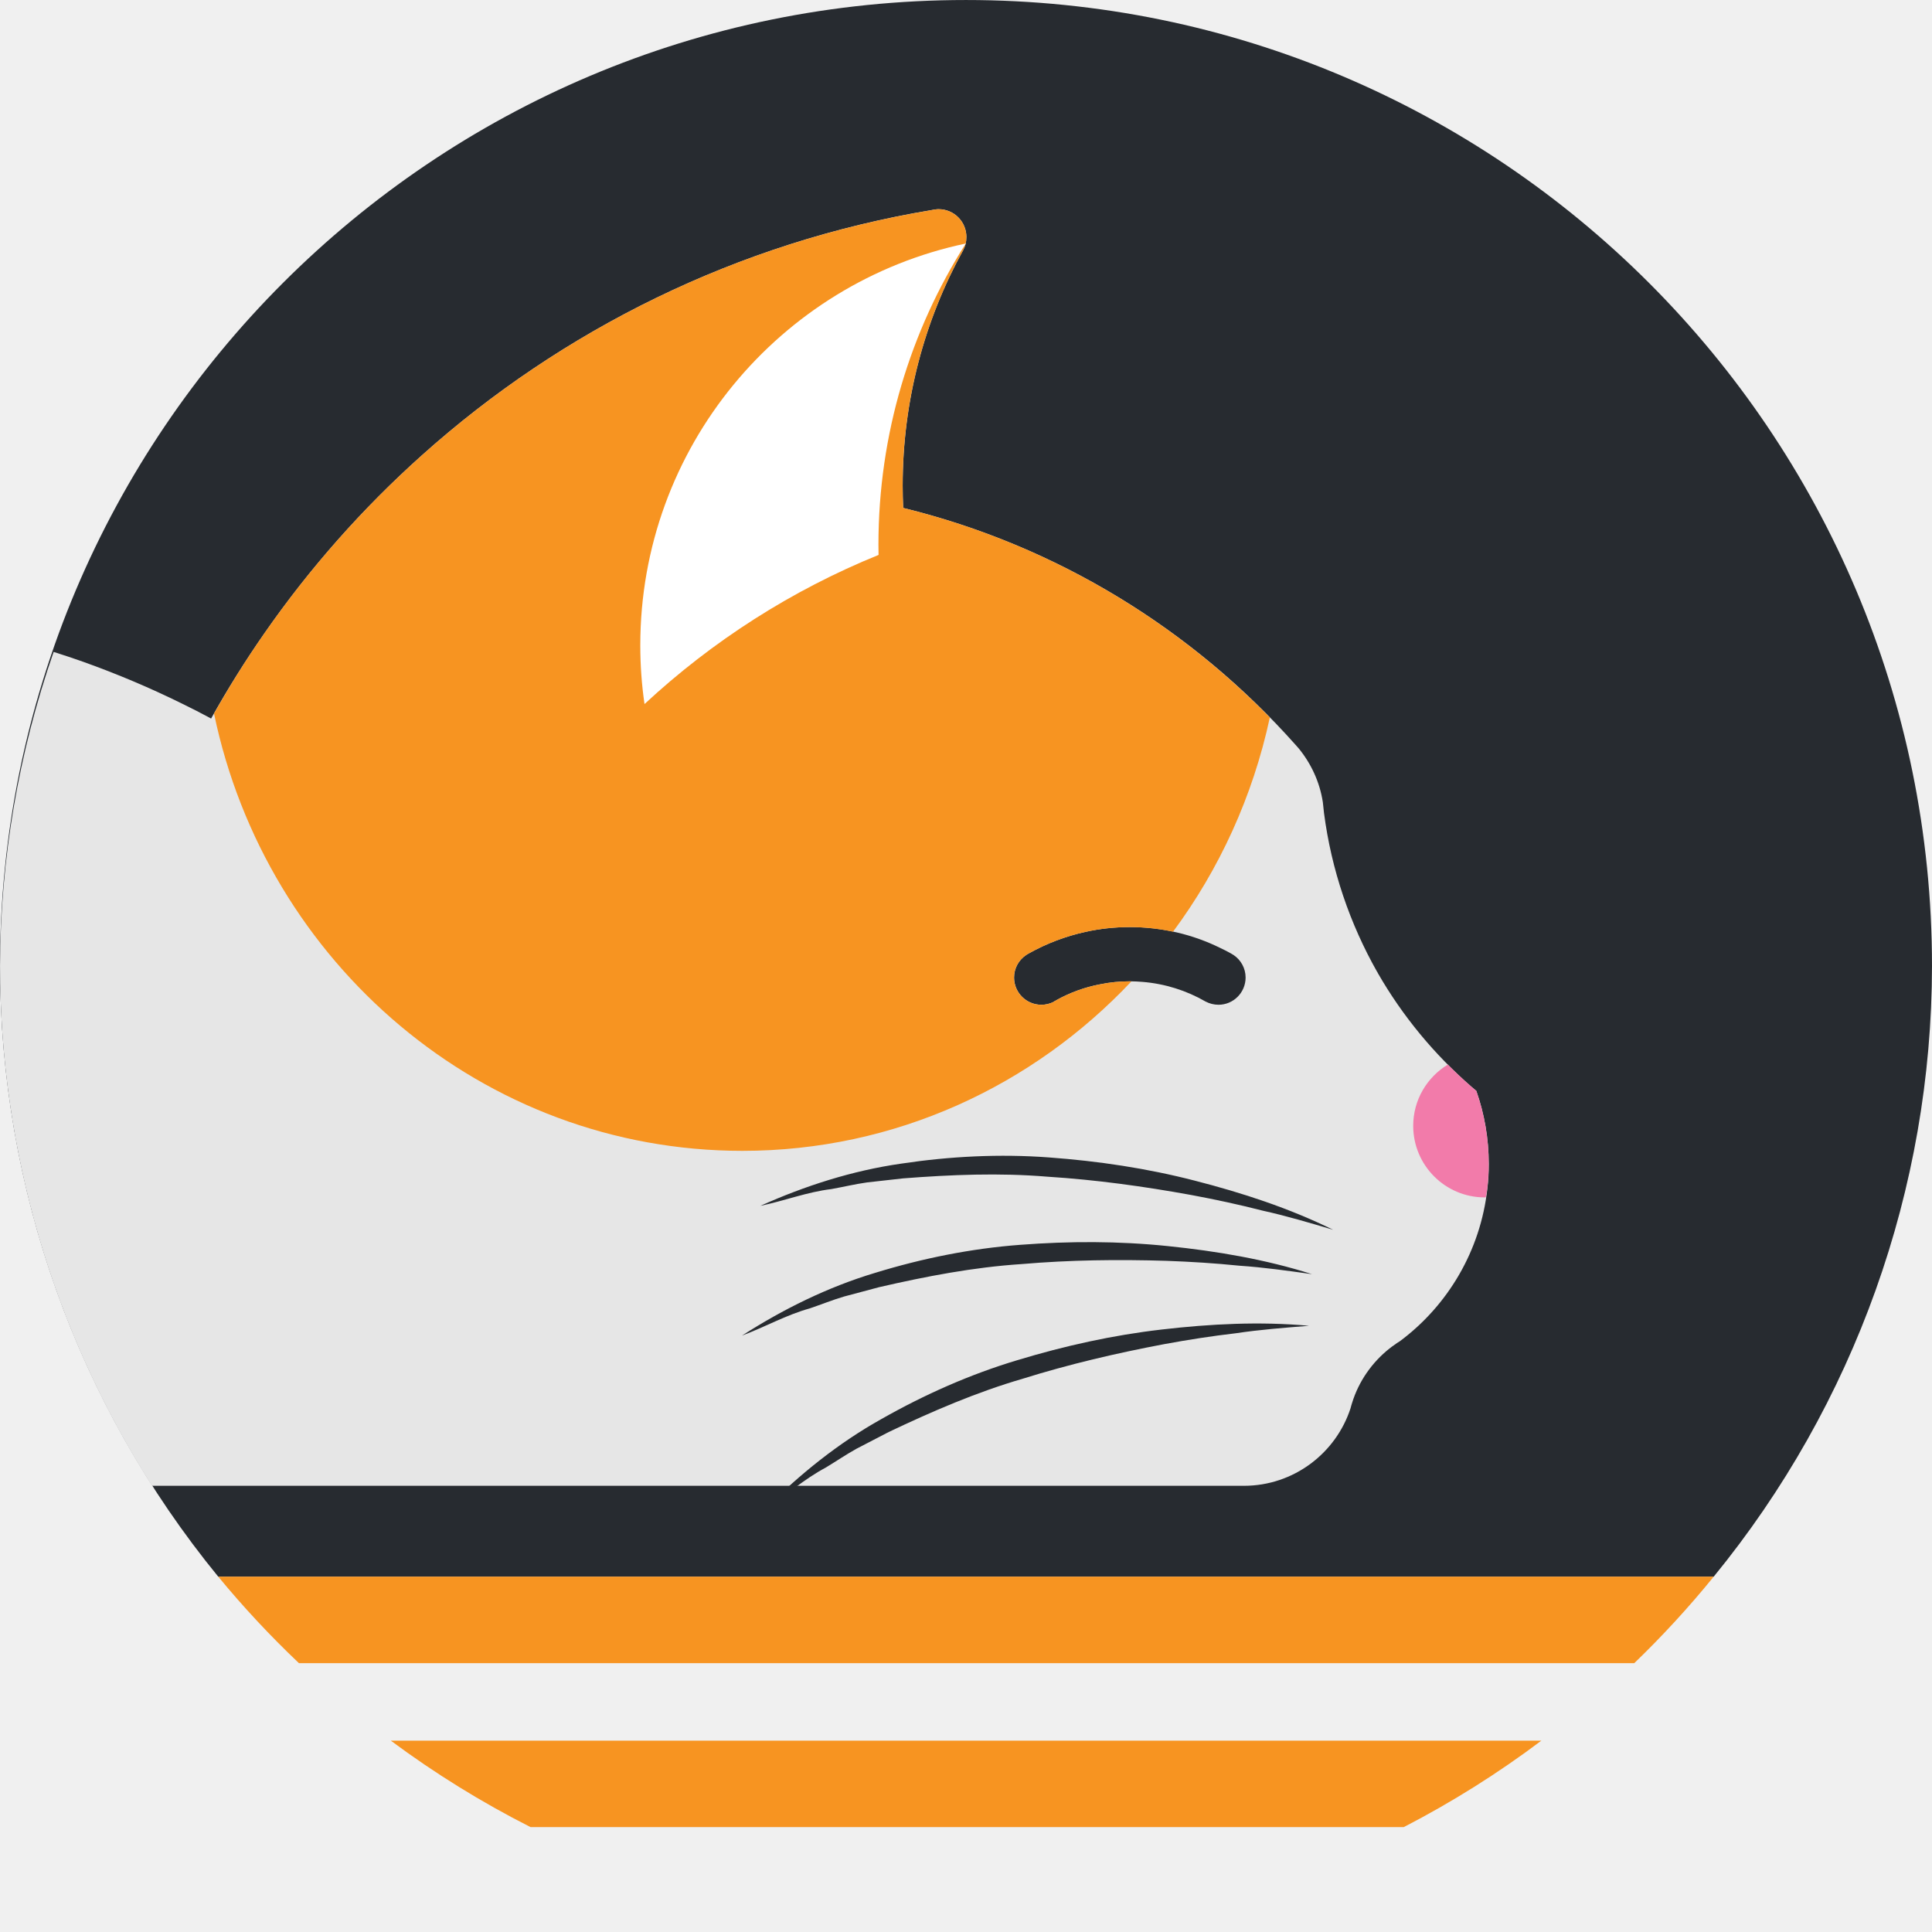
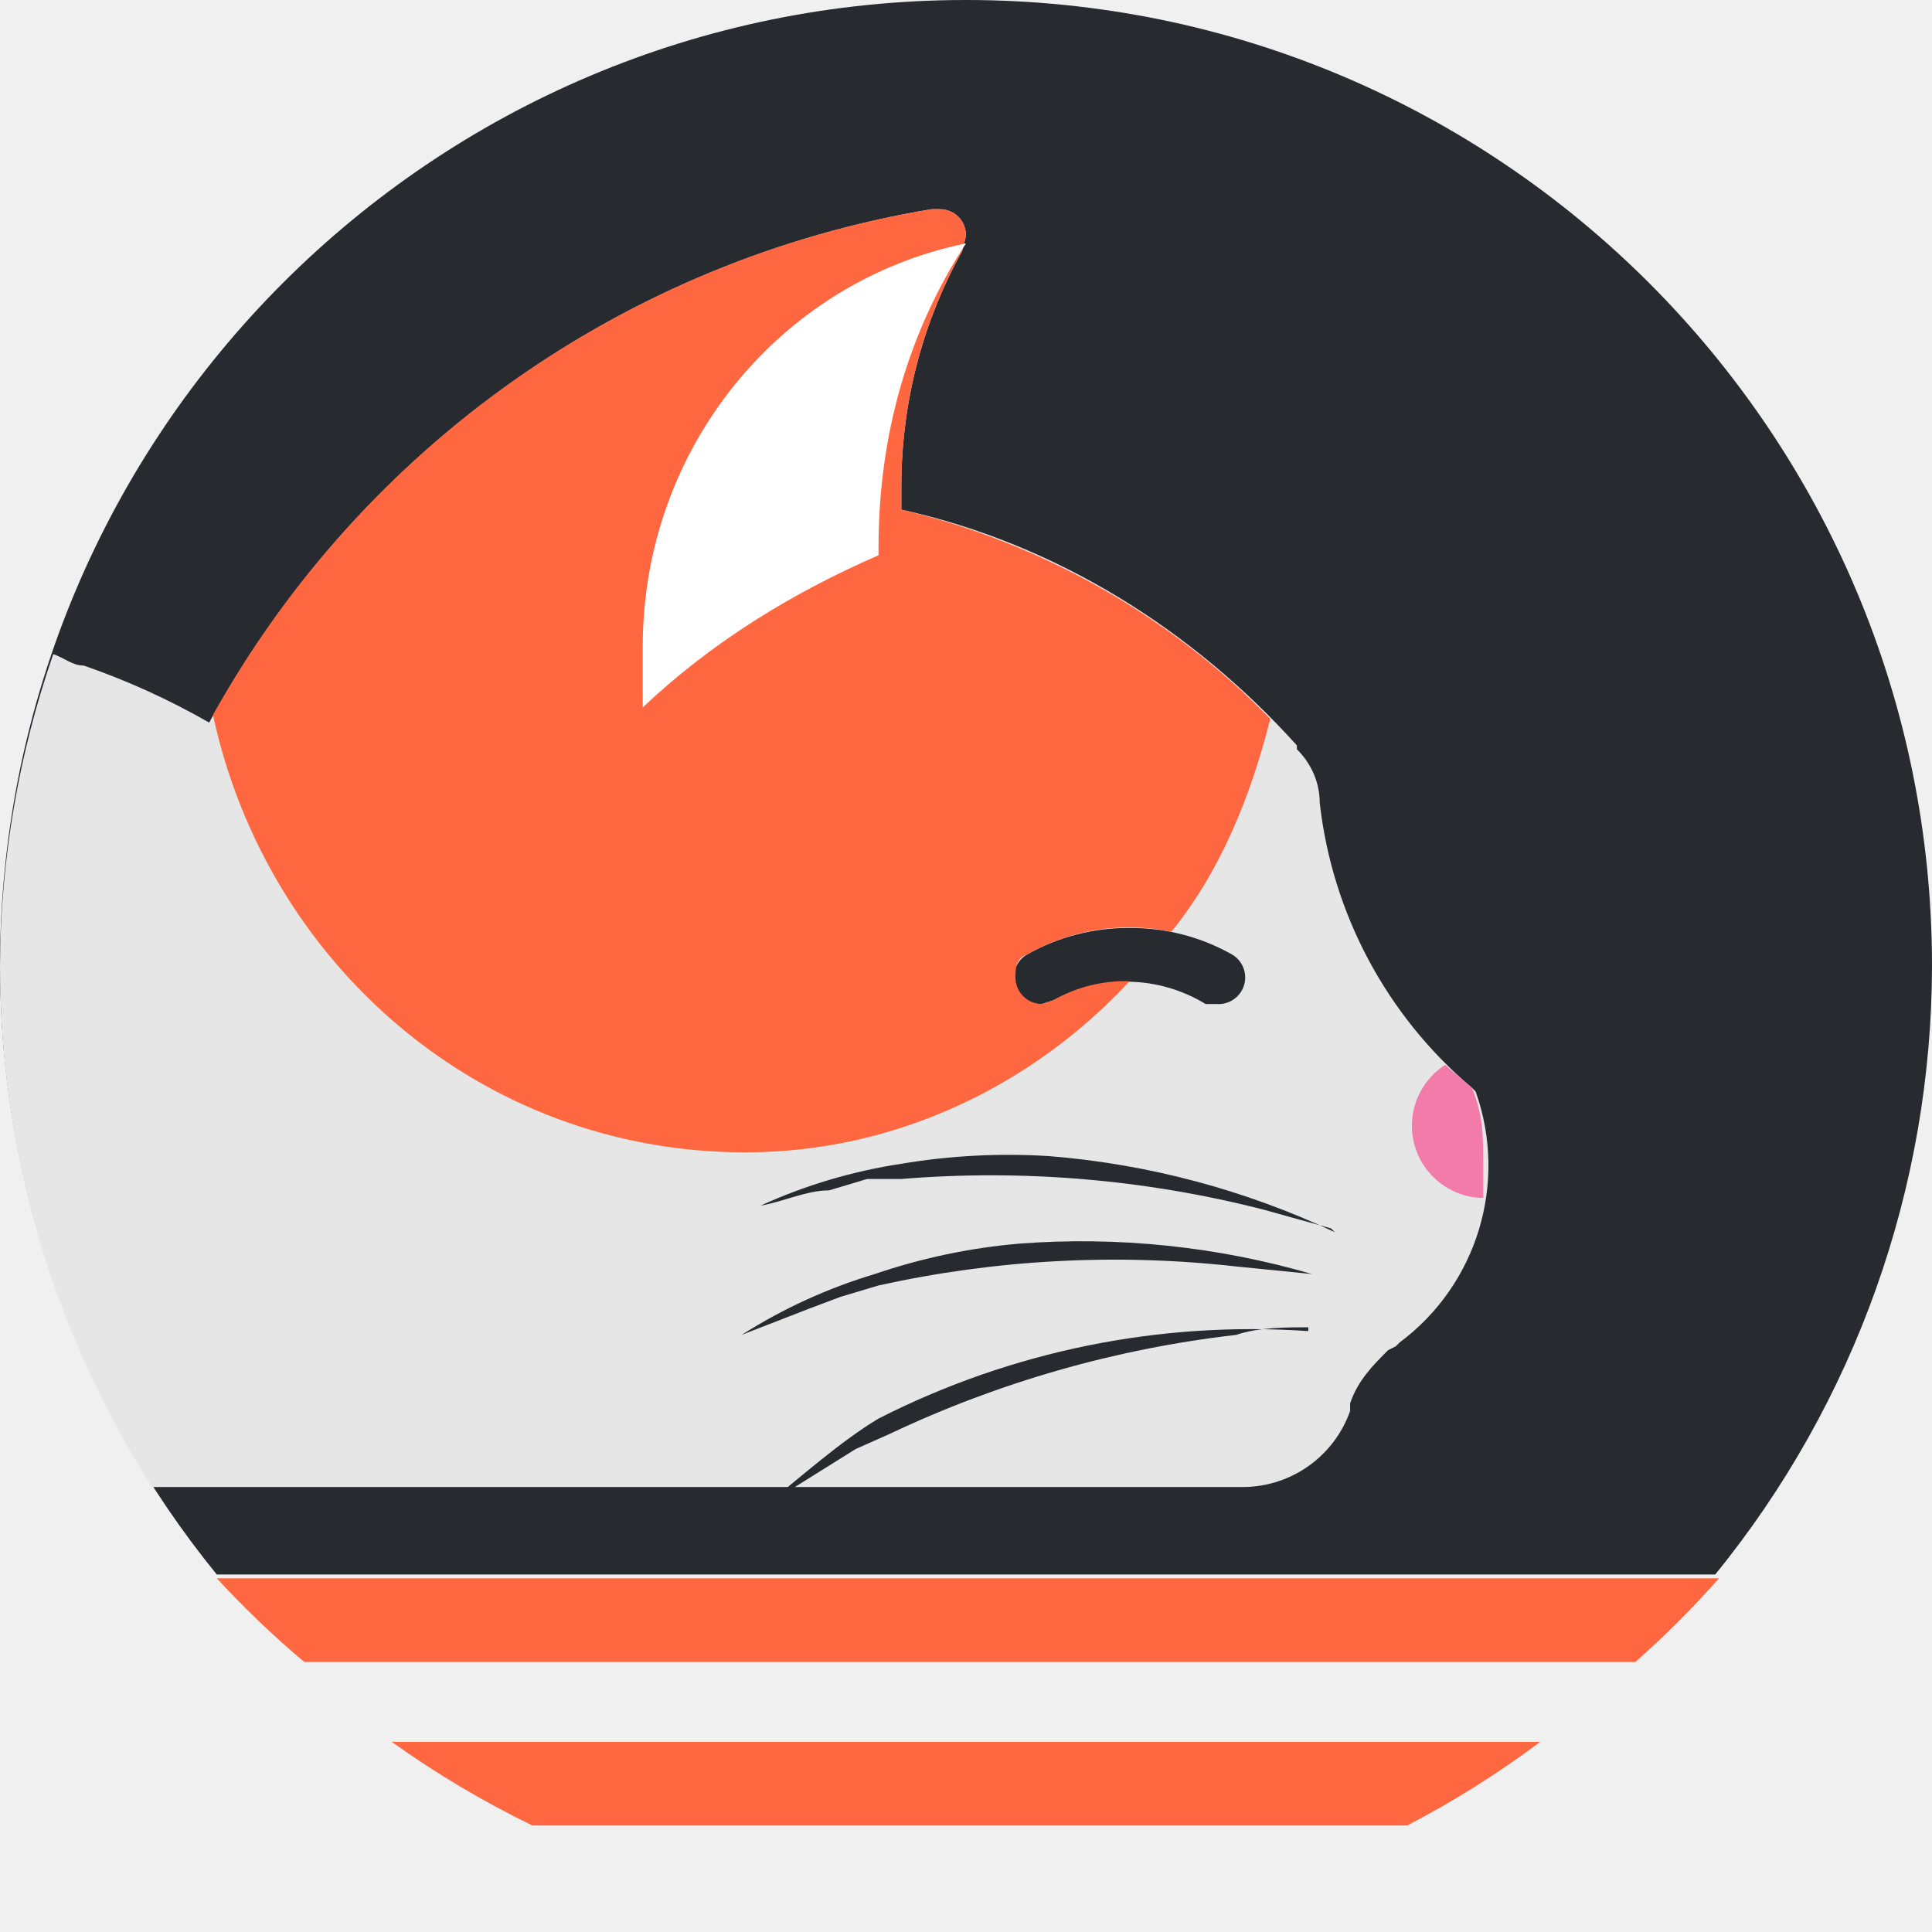
- <svg xmlns="http://www.w3.org/2000/svg" width="50.8mm" height="50.8mm" viewBox="0 0 50.8 50.8" version="1.1" id="svg8">
-   <defs id="defs2">
- 	
- 	
- 	
- 	
- 	
- 	
- 	
- 	
- 	
- 	
- 	
- 	
- 	
- </defs>
-   <g id="layer1" transform="translate(-66.82619,-38.76662)">
-     <path style="fill:#272b30;fill-opacity:1;stroke:none;stroke-width:0.265" d="m 92.226,38.767 a 25.4,25.4 0 0 0 -25.4,25.4 25.4,25.4 0 0 0 5.739,16.057 h 39.321 a 25.4,25.4 0 0 0 5.74,-16.057 25.4,25.4 0 0 0 -25.4,-25.4 z" id="path1069" />
-     <path style="fill:#f79421;stroke-width:1.921" d="m 274.262,303.207 a 96,96 0 0 0 8.016,8.594 h 132.707 a 96,96 0 0 0 7.893,-8.594 z m 17.145,16.295 a 96,96 0 0 0 13.891,8.594 h 86.777 a 96,96 0 0 0 13.678,-8.594 z" transform="scale(0.2645833)" id="path1001" />
-     <rect style="fill:#272b30;stroke-width:0.508" x="92.488" y="61.5" width="8.558" height="4.745" id="rect1007" />
-     <path style="fill:#e6e6e6;stroke-width:1.921" d="m 345.846,167.305 c -0.065,0 -0.13,0 -0.195,0.012 -0.161,0.009 -0.323,0.042 -0.473,0.074 -19.299,3.211 -36.748,11.888 -50.695,24.387 -5.879,5.263 -11.139,11.203 -15.65,17.699 -1.898,2.726 -3.66,5.54 -5.281,8.449 -0.968,-0.526 -1.958,-1.029 -2.955,-1.514 -3.136,-1.545 -6.367,-2.908 -9.695,-4.102 -0.991,-0.355 -1.996,-0.683 -3.002,-1.006 a 96,96 0 0 0 -5.326,31.215 96,96 0 0 0 15.098,51.658 H 376.188 c 4.95,0 9.149,-3.244 10.6,-7.709 0.04,-0.173 0.099,-0.356 0.15,-0.523 0.665,-2.158 1.986,-4.038 3.717,-5.412 0.011,-0.012 0.01,-0.012 0.021,-0.012 0.138,-0.117 0.29,-0.226 0.434,-0.322 0.192,-0.15 0.396,-0.279 0.6,-0.406 4.746,-3.545 7.998,-8.979 8.678,-15.174 0.098,-0.795 0.139,-1.611 0.139,-2.428 -0.004,-2.544 -0.437,-4.985 -1.238,-7.262 -0.161,-0.138 -0.321,-0.268 -0.482,-0.406 -3.693,-3.211 -6.851,-7.024 -9.301,-11.287 -0.023,-0.042 -0.041,-0.087 -0.062,-0.129 h -0.012 c -2.705,-4.779 -4.543,-10.115 -5.283,-15.795 -0.038,-0.344 -0.075,-0.689 -0.111,-1.033 0,-0.021 -0.008,-0.041 -0.008,-0.062 -0.311,-1.998 -1.169,-3.824 -2.398,-5.326 -0.119,-0.131 -0.236,-0.27 -0.352,-0.398 -10.149,-11.394 -23.649,-19.747 -38.949,-23.496 -0.035,-0.73 -0.051,-1.469 -0.051,-2.211 0,-8.483 2.18,-16.452 6.004,-23.389 0.211,-0.388 0.33,-0.836 0.33,-1.32 0,-1.535 -1.234,-2.771 -2.766,-2.771 z m 19.004,71.346 c 3.232,0 6.289,0.741 9.006,2.084 0.355,0.161 0.697,0.343 1.043,0.535 0.098,0.054 0.181,0.108 0.268,0.162 0.721,0.484 1.191,1.31 1.191,2.234 0,1.493 -1.212,2.705 -2.693,2.705 -0.461,0 -0.903,-0.119 -1.287,-0.32 -1.881,-1.086 -4.018,-1.773 -6.293,-1.955 -0.409,-0.033 -0.817,-0.055 -1.234,-0.055 -1.001,0 -1.978,0.097 -2.924,0.291 -1.56,0.29 -3.028,0.836 -4.371,1.578 -0.023,0.009 -0.039,0.031 -0.06,0.043 -0.086,0.033 -0.161,0.087 -0.236,0.139 -0.363,0.184 -0.773,0.279 -1.205,0.279 -1.489,0 -2.705,-1.212 -2.705,-2.705 0,-0.936 0.473,-1.75 1.193,-2.234 0.086,-0.063 0.172,-0.108 0.268,-0.162 1.739,-0.976 3.644,-1.705 5.65,-2.145 1.414,-0.313 2.886,-0.475 4.391,-0.475 z" transform="scale(0.2645833)" id="path1011" />
-     <path style="fill:#f79421;stroke-width:0.508" d="m 72.454,57.53 c 1.366,6.569 7.065,11.497 13.893,11.497 4.018,0 7.644,-1.711 10.228,-4.455 -0.014,-5.08e-4 -0.028,-0.002 -0.042,-0.002 -0.265,0 -0.523,0.025 -0.773,0.077 -0.413,0.076 -0.801,0.222 -1.157,0.417 -0.006,0.003 -0.011,0.009 -0.016,0.012 -0.023,0.008 -0.043,0.022 -0.063,0.037 -0.096,0.048 -0.204,0.074 -0.319,0.074 -0.394,0 -0.716,-0.321 -0.716,-0.716 0,-0.247 0.125,-0.463 0.316,-0.591 0.023,-0.017 0.046,-0.028 0.071,-0.043 0.46,-0.259 0.964,-0.452 1.495,-0.568 0.374,-0.082 0.764,-0.125 1.162,-0.125 0.391,0 0.771,0.043 1.137,0.121 1.216,-1.64 2.097,-3.552 2.545,-5.632 -2.598,-2.652 -5.916,-4.598 -9.641,-5.51 -0.009,-0.193 -0.014,-0.389 -0.014,-0.585 0,-2.245 0.577,-4.353 1.589,-6.188 0.056,-0.102 0.087,-0.221 0.087,-0.349 0,-0.406 -0.327,-0.733 -0.732,-0.733 -0.017,0 -0.034,0 -0.051,0.003 -0.043,0.003 -0.085,0.011 -0.125,0.02 -5.107,0.849 -9.723,3.145 -13.413,6.452 -1.555,1.392 -2.947,2.963 -4.141,4.682 -0.474,0.68 -0.912,1.383 -1.321,2.106" id="path1013" />
-     <path style="fill:#272b30;stroke-width:0.508" d="m 101.881,71.103 c -0.617,-0.183 -1.231,-0.366 -1.856,-0.504 -0.619,-0.159 -1.243,-0.293 -1.87,-0.41 -1.254,-0.228 -2.515,-0.402 -3.781,-0.482 -1.267,-0.106 -2.537,-0.054 -3.802,0.044 l -0.947,0.106 c -0.315,0.044 -0.624,0.119 -0.938,0.175 -0.639,0.077 -1.235,0.309 -1.87,0.442 1.173,-0.526 2.419,-0.927 3.706,-1.111 1.282,-0.193 2.589,-0.259 3.883,-0.163 1.294,0.095 2.579,0.286 3.833,0.61 1.252,0.321 2.485,0.724 3.642,1.293" id="path1015" />
-     <path style="fill:#272b30;stroke-width:0.508" d="m 101.324,72.269 c -0.637,-0.089 -1.271,-0.179 -1.91,-0.222 -0.636,-0.065 -1.273,-0.105 -1.911,-0.128 -1.274,-0.039 -2.546,-0.024 -3.811,0.085 -1.268,0.083 -2.516,0.323 -3.752,0.608 l -0.922,0.246 c -0.305,0.09 -0.599,0.21 -0.901,0.312 -0.619,0.171 -1.175,0.489 -1.782,0.715 1.081,-0.694 2.255,-1.276 3.499,-1.649 1.239,-0.381 2.522,-0.641 3.816,-0.738 1.293,-0.099 2.594,-0.1 3.881,0.033 1.284,0.132 2.564,0.348 3.793,0.738" id="path1017" />
-     <path style="fill:#272b30;stroke-width:0.508" d="m 101.236,73.628 c -0.643,0.051 -1.28,0.1 -1.914,0.195 -0.634,0.074 -1.265,0.172 -1.893,0.288 -1.252,0.237 -2.491,0.526 -3.702,0.905 -1.221,0.355 -2.387,0.859 -3.533,1.404 l -0.846,0.439 c -0.278,0.154 -0.54,0.334 -0.813,0.498 -0.568,0.301 -1.042,0.732 -1.587,1.083 0.906,-0.91 1.926,-1.732 3.061,-2.365 1.128,-0.64 2.323,-1.171 3.567,-1.544 1.241,-0.376 2.51,-0.658 3.796,-0.806 1.283,-0.149 2.579,-0.215 3.864,-0.099" id="path1019" />
-     <path style="fill:#f27baa;stroke-width:0.508" d="m 105.517,67.342 c -0.215,-0.186 -0.421,-0.382 -0.622,-0.583 -0.544,0.33 -0.91,0.926 -0.91,1.61 0,1.039 0.842,1.882 1.881,1.882 0.011,0 0.019,-10e-4 0.029,-0.002 0.011,-0.079 0.03,-0.156 0.038,-0.236 0.025,-0.21 0.037,-0.426 0.037,-0.642 0,-0.674 -0.114,-1.319 -0.327,-1.921 -0.041,-0.037 -0.084,-0.071 -0.127,-0.108" id="path1021" />
-     <path style="fill:#ffffff;stroke-width:0.508" d="m 89.924,53.091 c 0,0.088 0,0.179 0.003,0.267 -2.29,0.929 -4.373,2.267 -6.154,3.921 -0.074,-0.506 -0.111,-1.02 -0.111,-1.546 0,-5.194 3.668,-9.532 8.558,-10.563 -1.452,2.29 -2.296,5.006 -2.296,7.921" id="path1023" />
-   </g>
+ <svg xmlns="http://www.w3.org/2000/svg" viewBox="0 0 50.8 50.8">
+   <path d="M25.4 0A25.4 25.4 0 0 0 0 25.4a25.4 25.4 0 0 0 5.7 16h39.4a25.4 25.4 0 0 0 5.7-16A25.4 25.4 0 0 0 25.4 0z" fill="#272b30" />
+   <path d="M5.7 41.5A25.4 25.4 0 0 0 8 43.7h35a25.4 25.4 0 0 0 2.2-2.2zm4.6 4.3A25.4 25.4 0 0 0 14 48h23a25.4 25.4 0 0 0 3.5-2.2z" fill="#ff6740" />
+   <path fill="#272b30" d="M25.7 22.7h8.6v4.7h-8.6z" />
+   <path d="M24.7 5.5h-.2A26.6 26.6 0 0 0 5.5 19a19.2 19.2 0 0 0-3.3-1.5c-.3 0-.5-.2-.8-.3A25.4 25.4 0 0 0 0 25.4a25.4 25.4 0 0 0 4 13.7h28.7a3 3 0 0 0 2.8-2v-.2c.2-.6.6-1 1-1.4l.2-.1.1-.1a5.8 5.8 0 0 0 2-6.6l-.1-.1a11.5 11.5 0 0 1-4-7.5c0-.5-.2-1-.6-1.4v-.1c-2.7-3-6.3-5.3-10.4-6.2v-.6c0-2.3.6-4.4 1.6-6.2l.1-.4c0-.4-.3-.7-.7-.7zm5 18.9a5.4 5.4 0 0 1 2.7.7.7.7 0 0 1-.4 1.3h-.3a4 4 0 0 0-4-.1l-.3.1a.7.7 0 0 1-.4-1.3 5.4 5.4 0 0 1 2.7-.7z" fill="#e6e6e6" />
+   <path d="M5.6 18.8c1.4 6.5 7 11.5 14 11.5 4 0 7.6-1.8 10.1-4.5a3.8 3.8 0 0 0-2 .5l-.3.1a.7.7 0 0 1-.7-.7c0-.2 0-.5.3-.6a5.4 5.4 0 0 1 3.8-.6c1.3-1.6 2.1-3.6 2.6-5.6a20 20 0 0 0-9.7-5.5v-.6c0-2.3.6-4.4 1.6-6.2l.1-.4c0-.4-.3-.7-.7-.7h-.2A26.6 26.6 0 0 0 5.6 18.8" fill="#ff6740" />
+   <path d="m35 32.3-1.8-.5a28.9 28.9 0 0 0-9.5-.8h-.9l-1 .3c-.6 0-1.2.3-1.8.4a14 14 0 0 1 3.7-1.1 17 17 0 0 1 3.9-.2 21.7 21.7 0 0 1 7.5 2m-.6 1.1-2-.2a28.7 28.7 0 0 0-9.4.5l-1 .3-.8.3-1.8.7a14 14 0 0 1 3.5-1.6 16 16 0 0 1 3.8-.8 21.7 21.7 0 0 1 7.7.8m-.1 1.4c-.6 0-1.3 0-1.9.2a29 29 0 0 0-9.1 2.6l-.9.4-.8.5-1.6 1c1-.8 2-1.7 3-2.3A21.6 21.6 0 0 1 34.4 35" fill="#272b30" />
+   <path d="M38.7 28.6 38 28a1.9 1.9 0 0 0 1 3.5v-.9c0-.7 0-1.3-.3-2h-.1" fill="#f27baa" />
+   <path d="M23.1 14.3v.3c-2.3 1-4.4 2.3-6.2 4V17c0-5.2 3.6-9.6 8.5-10.6-1.5 2.3-2.3 5-2.3 8" fill="#fff" />
</svg>
